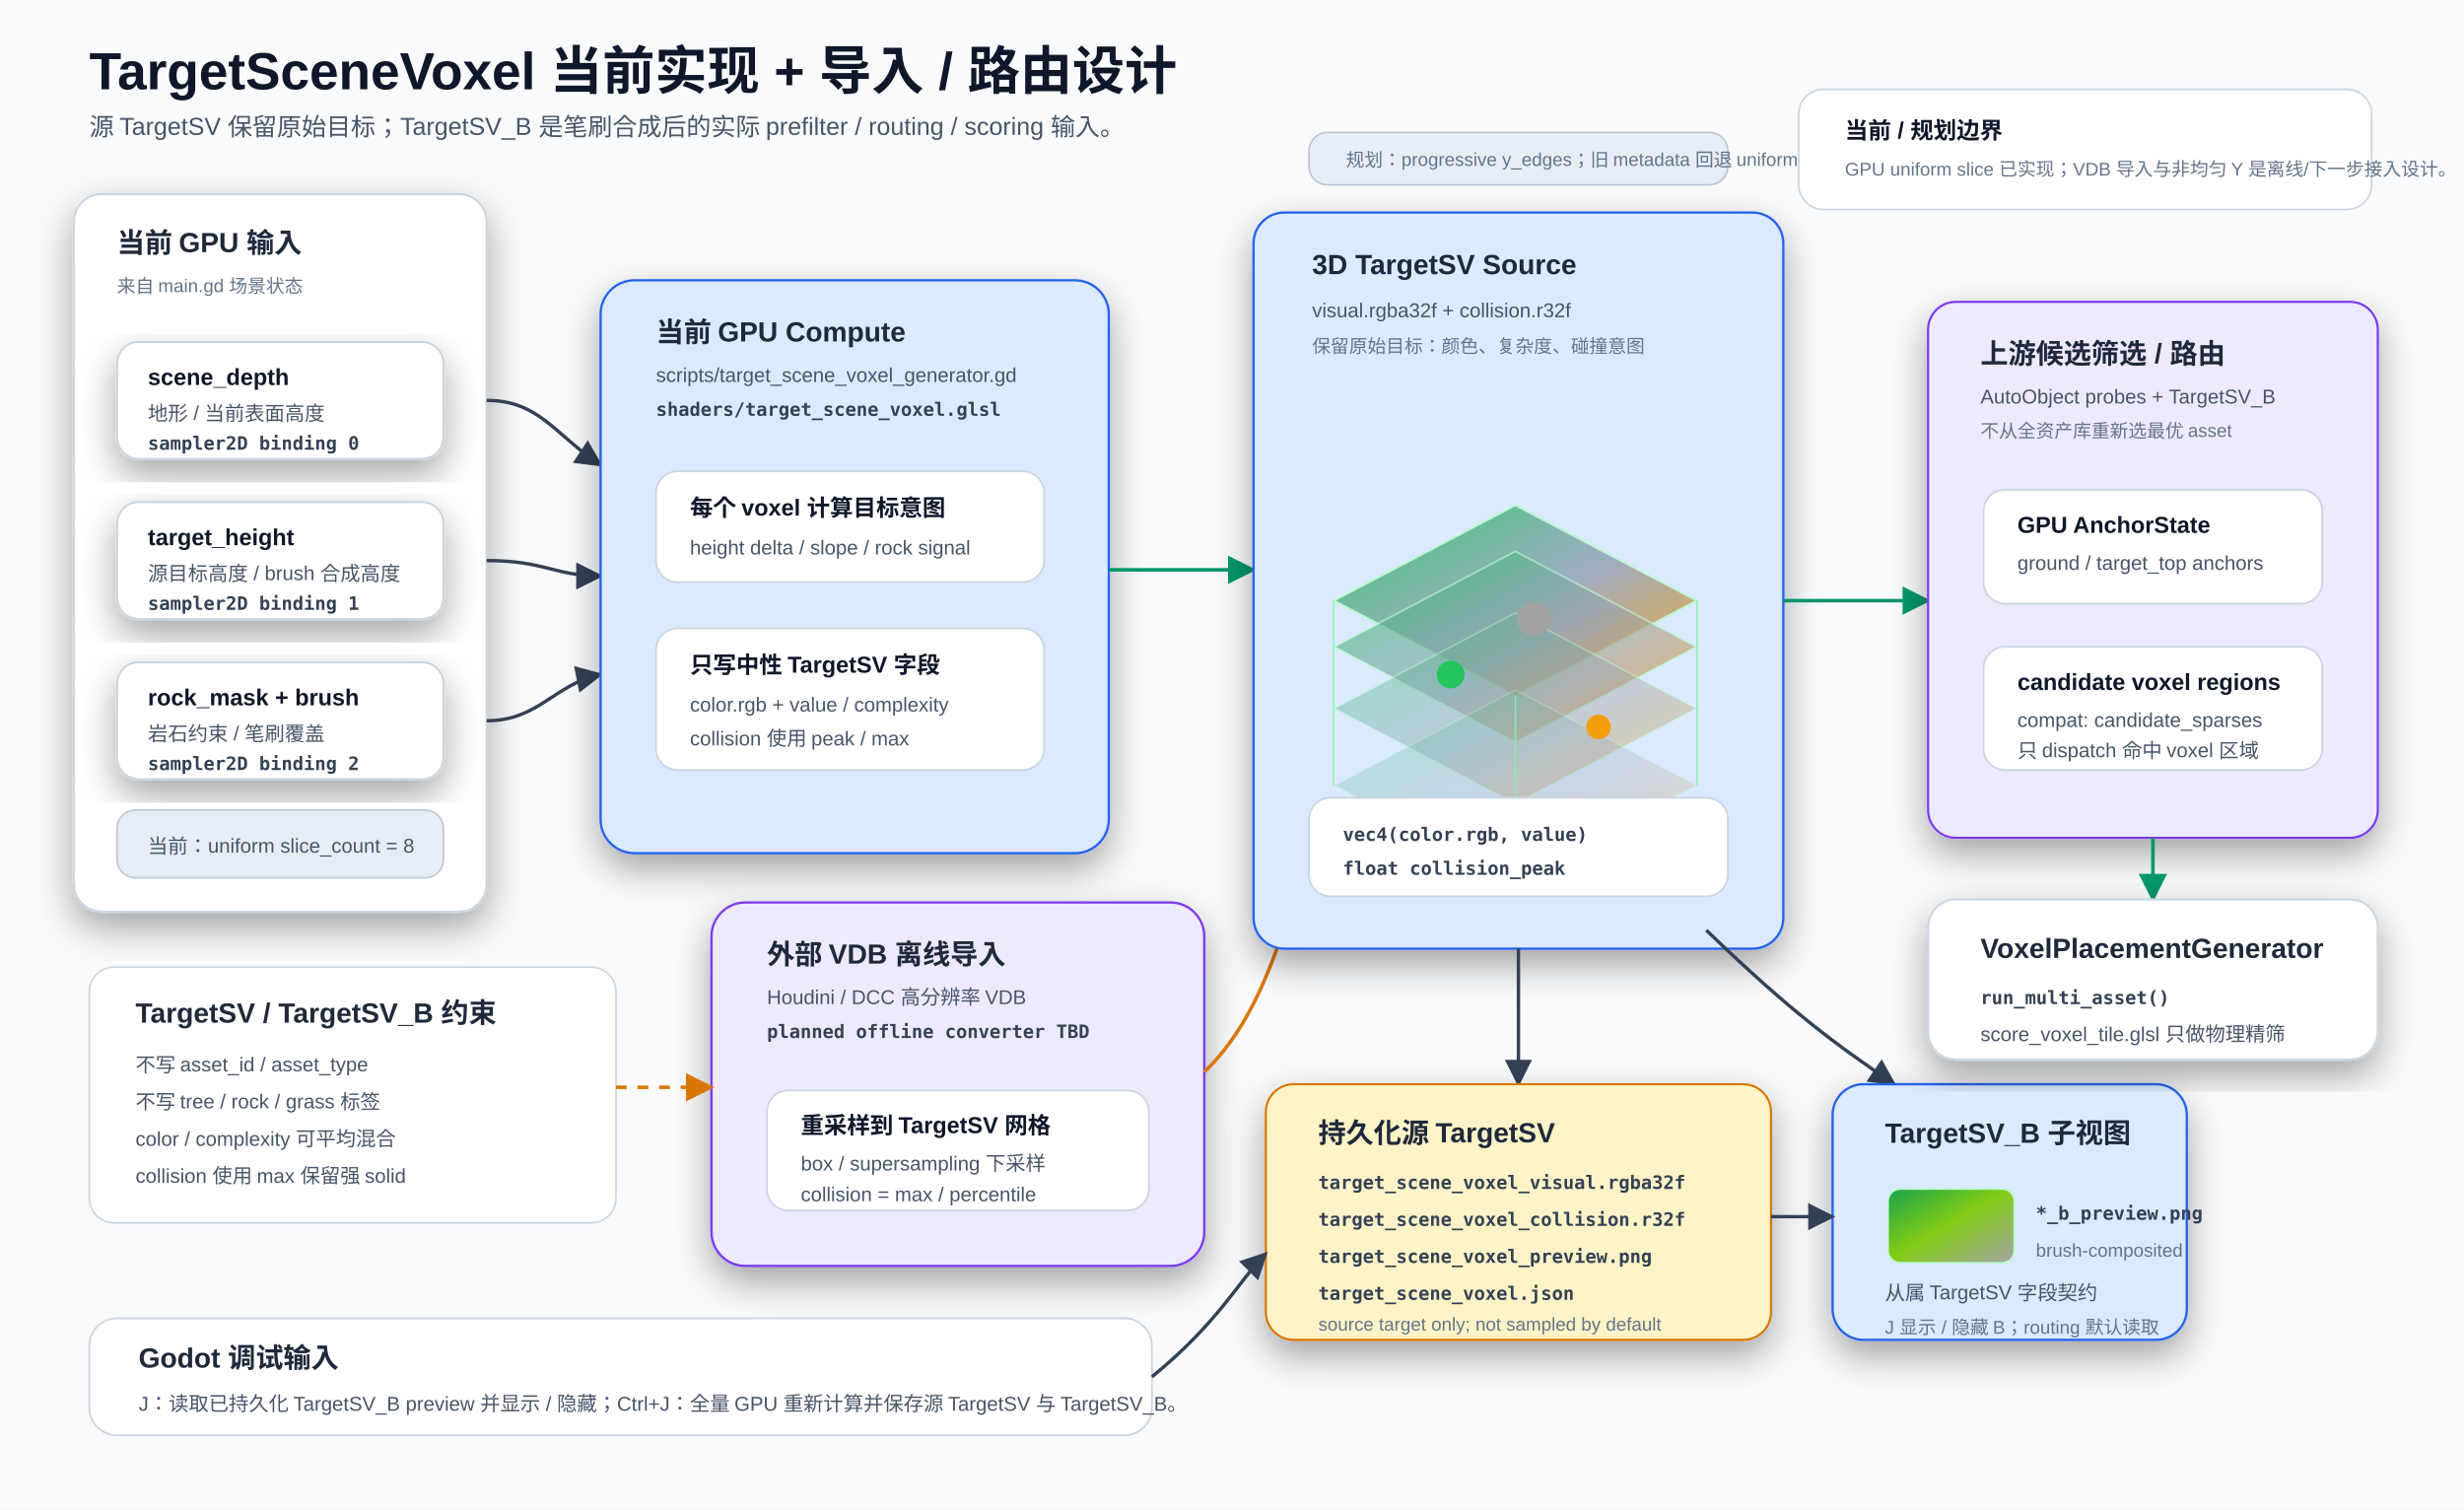
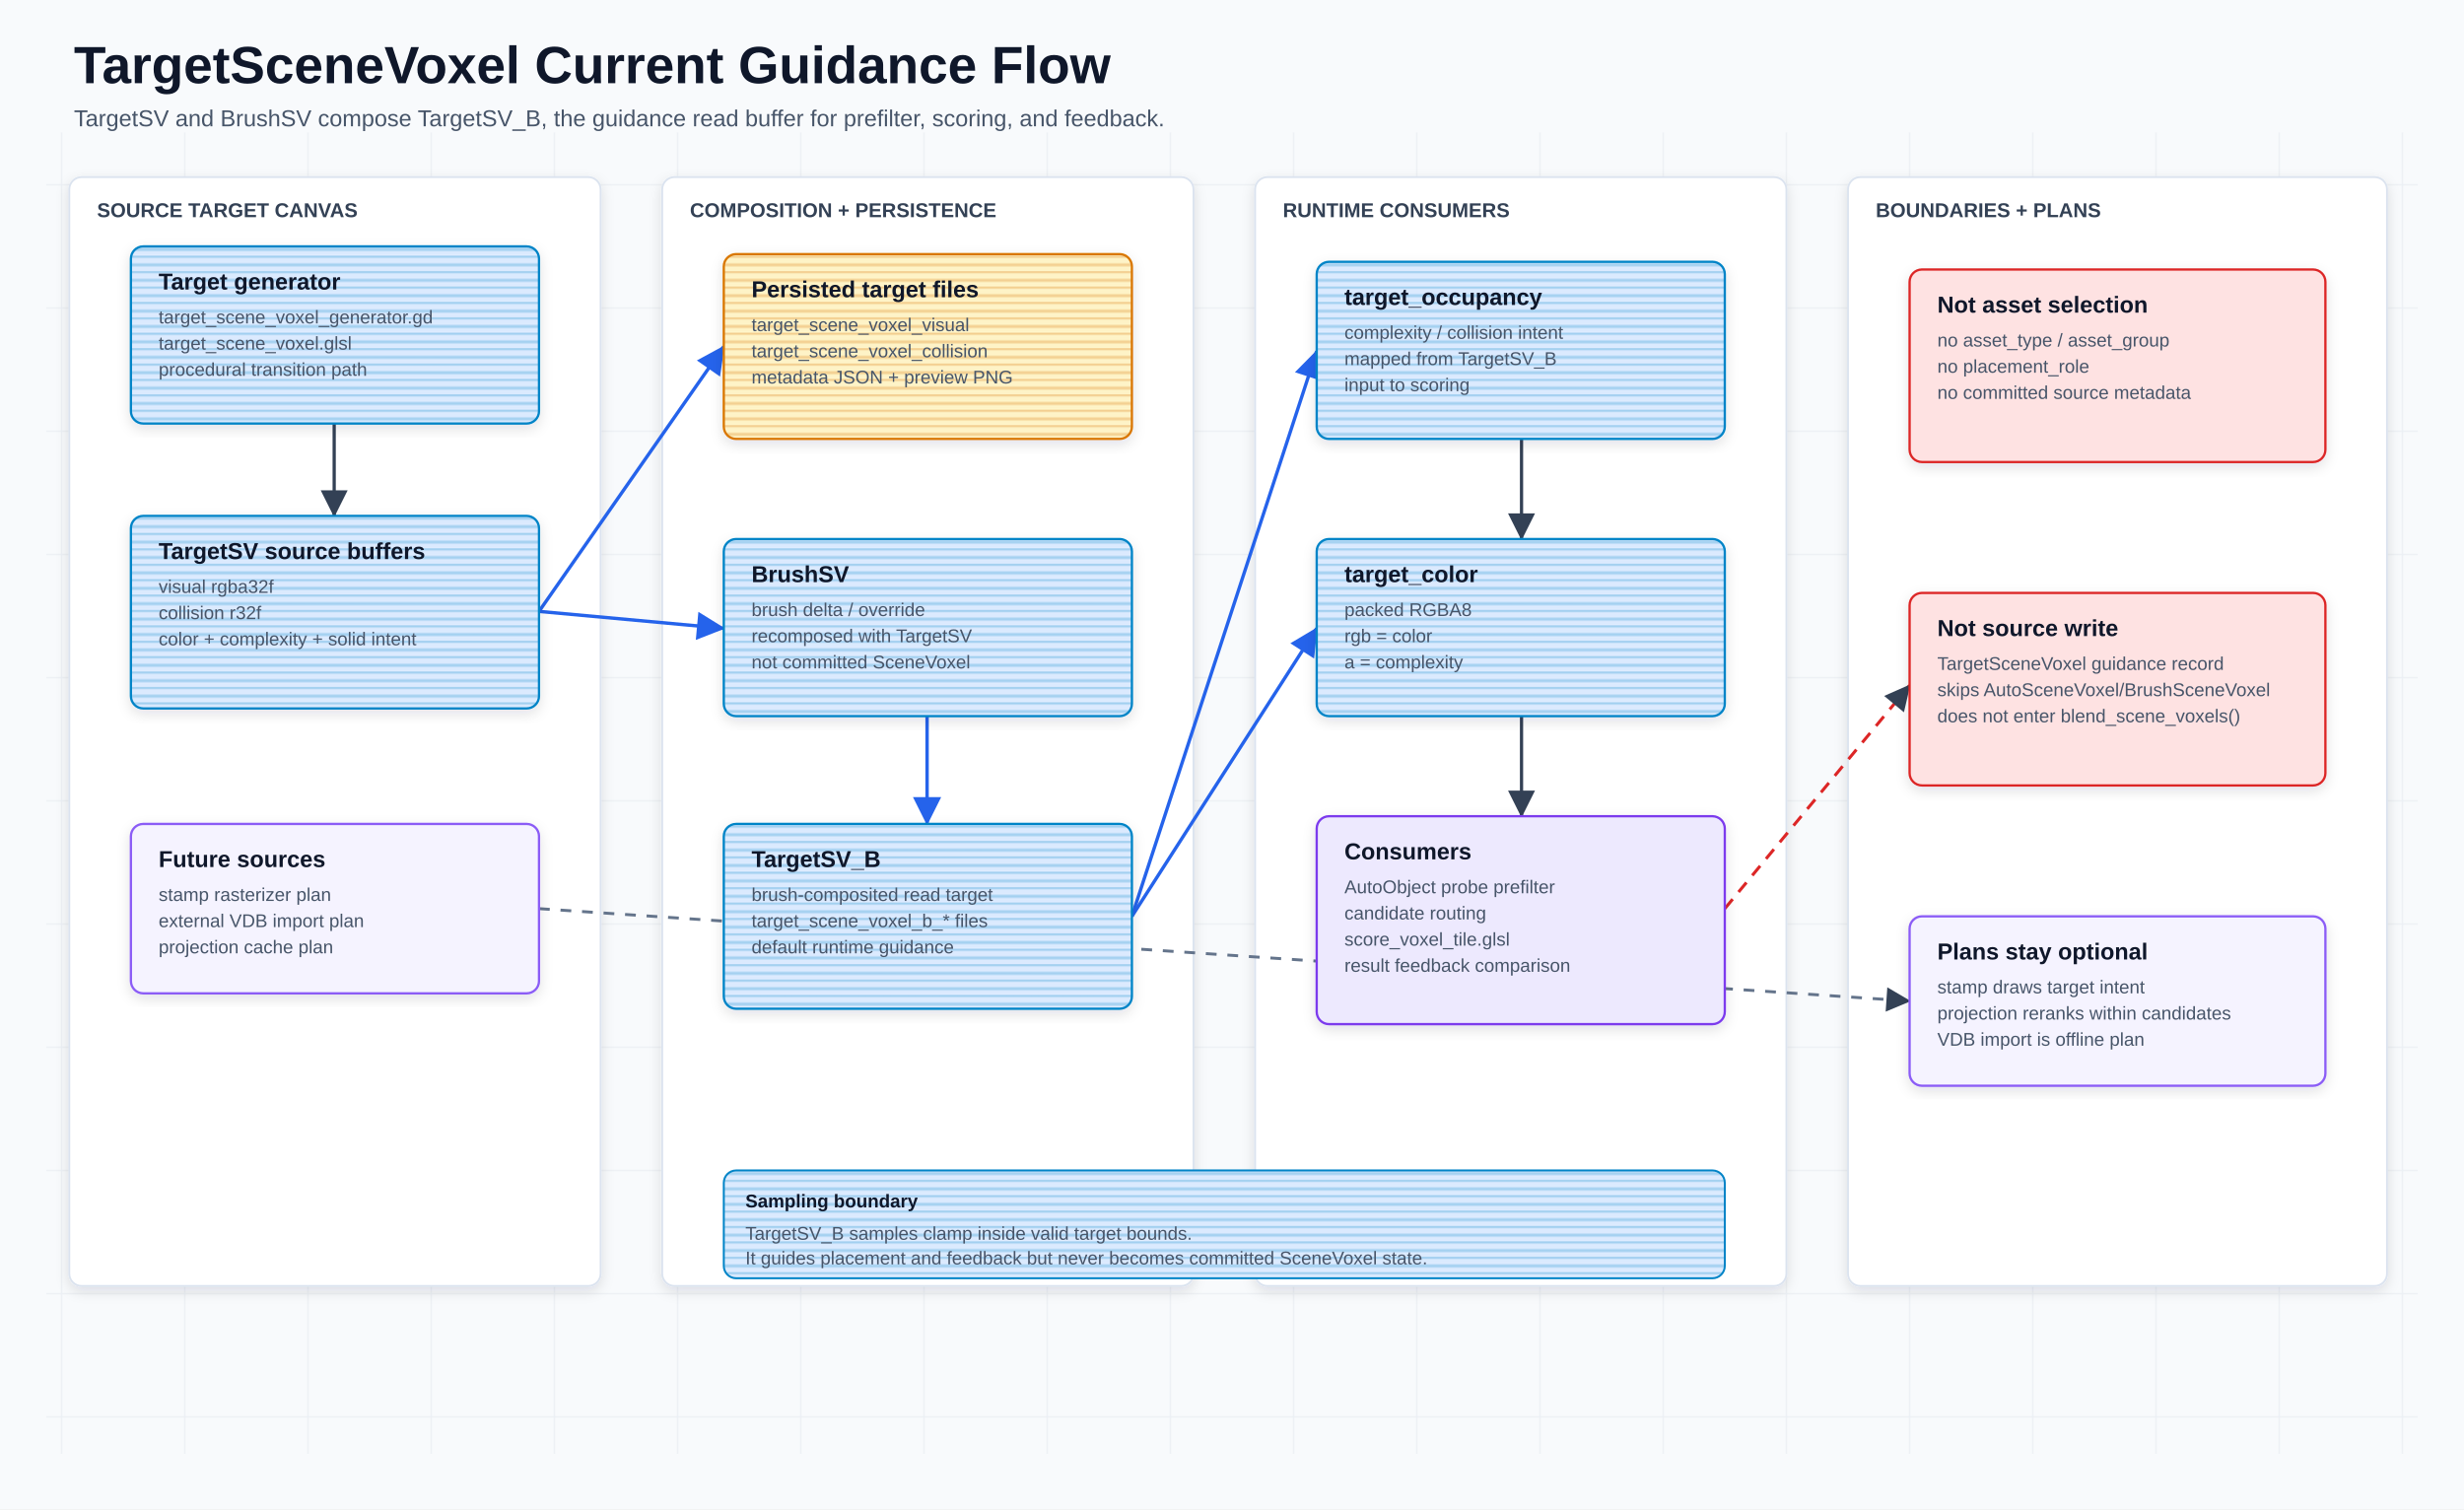
<svg xmlns="http://www.w3.org/2000/svg" width="1600" height="980" viewBox="0 0 1600 980" role="img" aria-labelledby="title desc">
  <defs>
-     <linearGradient id="bg" x1="0" y1="0" x2="1" y2="1">
-       <stop offset="0" stop-color="#06101f" />
-       <stop offset="0.55" stop-color="#0b1728" />
-       <stop offset="1" stop-color="#111827" />
-     </linearGradient>
-     <linearGradient id="gpu" x1="0" y1="0" x2="1" y2="1">
-       <stop offset="0" stop-color="#0f766e" />
-       <stop offset="1" stop-color="#1d4ed8" />
-     </linearGradient>
-     <linearGradient id="vdb" x1="0" y1="0" x2="1" y2="1">
-       <stop offset="0" stop-color="#7c3aed" />
-       <stop offset="1" stop-color="#2563eb" />
-     </linearGradient>
-     <linearGradient id="target" x1="0" y1="0" x2="1" y2="1">
-       <stop offset="0" stop-color="#22c55e" />
-       <stop offset="0.52" stop-color="#94a3b8" />
-       <stop offset="1" stop-color="#f59e0b" />
-     </linearGradient>
-     <linearGradient id="route" x1="0" y1="0" x2="1" y2="1">
-       <stop offset="0" stop-color="#0f766e" />
-       <stop offset="1" stop-color="#65a30d" />
-     </linearGradient>
-     <linearGradient id="preview" x1="0" y1="0" x2="1" y2="1">
-       <stop offset="0" stop-color="#16a34a" />
-       <stop offset="0.48" stop-color="#84cc16" />
-       <stop offset="1" stop-color="#a3a3a3" />
-     </linearGradient>
-     <filter id="shadow" x="-20%" y="-20%" width="140%" height="140%">
-       <feDropShadow dx="0" dy="10" stdDeviation="12" flood-color="#000000" flood-opacity="0.35" />
+     <marker id="arrow" viewBox="0 0 12 12" refX="10.5" refY="6" markerWidth="10" markerHeight="10" orient="auto">
+       <path d="M1,1 L11,6 L1,11 Z" fill="#334155" />
+     </marker>
+     <marker id="arrow-blue" viewBox="0 0 12 12" refX="10.5" refY="6" markerWidth="10" markerHeight="10" orient="auto">
+       <path d="M1,1 L11,6 L1,11 Z" fill="#2563eb" />
+     </marker>
+     <marker id="arrow-green" viewBox="0 0 12 12" refX="10.5" refY="6" markerWidth="10" markerHeight="10" orient="auto">
+       <path d="M1,1 L11,6 L1,11 Z" fill="#059669" />
+     </marker>
+     <marker id="arrow-orange" viewBox="0 0 12 12" refX="10.5" refY="6" markerWidth="10" markerHeight="10" orient="auto">
+       <path d="M1,1 L11,6 L1,11 Z" fill="#ea580c" />
+     </marker>
+     <filter id="shadow" x="-8%" y="-8%" width="116%" height="116%">
+       <feDropShadow dx="0" dy="3" stdDeviation="4" flood-color="#0f172a" flood-opacity="0.12" />
    </filter>
-     <marker id="arrow" viewBox="0 0 10 10" refX="9" refY="5" markerWidth="8" markerHeight="8" orient="auto-start-reverse">
-       <path d="M 0 0 L 10 5 L 0 10 z" fill="#8dd3ff" />
-     </marker>
-     <marker id="arrowGreen" viewBox="0 0 10 10" refX="9" refY="5" markerWidth="8" markerHeight="8" orient="auto-start-reverse">
-       <path d="M 0 0 L 10 5 L 0 10 z" fill="#86efac" />
-     </marker>
-     <marker id="arrowPurple" viewBox="0 0 10 10" refX="9" refY="5" markerWidth="8" markerHeight="8" orient="auto-start-reverse">
-       <path d="M 0 0 L 10 5 L 0 10 z" fill="#c4b5fd" />
-     </marker>
-     <style>
-       .title { font: 700 34px "Segoe UI", Arial, sans-serif; fill: #f8fafc; }
-       .subtitle { font: 500 16px "Segoe UI", Arial, sans-serif; fill: #a5b4fc; }
-       .section { font: 700 18px "Segoe UI", Arial, sans-serif; fill: #f8fafc; }
-       .label { font: 600 15px "Segoe UI", Arial, sans-serif; fill: #e5e7eb; }
-       .small { font: 500 13px "Segoe UI", Arial, sans-serif; fill: #cbd5e1; }
-       .tiny { font: 500 12px "Segoe UI", Arial, sans-serif; fill: #94a3b8; }
-       .mono { font: 600 12px Consolas, "Cascadia Mono", monospace; fill: #dbeafe; }
-       .card { fill: #0f172a; stroke: #334155; stroke-width: 1.4; rx: 18; filter: url(#shadow); }
-       .soft { fill: #111c31; stroke: #475569; stroke-width: 1.2; rx: 14; }
-       .gpu-card { fill: url(#gpu); stroke: #67e8f9; stroke-width: 1.5; rx: 22; filter: url(#shadow); }
-       .vdb-card { fill: url(#vdb); stroke: #ddd6fe; stroke-width: 1.5; rx: 22; filter: url(#shadow); }
-       .target-card { fill: #101827; stroke: #86efac; stroke-width: 1.5; rx: 20; filter: url(#shadow); }
-       .persist-card { fill: #111827; stroke: #fbbf24; stroke-width: 1.4; rx: 18; filter: url(#shadow); }
-       .route-card { fill: url(#route); stroke: #bbf7d0; stroke-width: 1.4; rx: 18; filter: url(#shadow); }
-       .debug-card { fill: #111827; stroke: #c084fc; stroke-width: 1.4; rx: 18; filter: url(#shadow); }
-       .arrow { fill: none; stroke: #8dd3ff; stroke-width: 3; marker-end: url(#arrow); }
-       .arrow-green { fill: none; stroke: #86efac; stroke-width: 3; marker-end: url(#arrowGreen); }
-       .arrow-purple { fill: none; stroke: #c4b5fd; stroke-width: 3; marker-end: url(#arrowPurple); }
-       .dash { fill: none; stroke: #64748b; stroke-width: 2; stroke-dasharray: 8 7; }
-       .dash-purple { fill: none; stroke: #a78bfa; stroke-width: 2.2; stroke-dasharray: 8 7; marker-end: url(#arrowPurple); }
-       .note { fill: #16213a; stroke: #334155; stroke-width: 1; rx: 12; }
-       .warn { fill: #2b2038; stroke: #a78bfa; stroke-width: 1; rx: 12; }
- 
-       /* meshfill-graph-style: shared light engineering diagram theme */
-       :root { color-scheme: light; }
-       .bg, rect[fill="url(#bg)"] { fill: #f8fafc; }
-       svg &gt; circle[opacity] { opacity: 0; }
-       .grid { stroke: #e2e8f0; stroke-width: 1; }
-       .title { font: 700 34px "Segoe UI", "Microsoft YaHei", Arial, sans-serif; fill: #0f172a; letter-spacing: 0; }
-       .subtitle { font: 500 16px "Segoe UI", "Microsoft YaHei", Arial, sans-serif; fill: #475569; letter-spacing: 0; }
-       .section, .section-title { font: 700 18px "Segoe UI", "Microsoft YaHei", Arial, sans-serif; fill: #1e293b; letter-spacing: 0; }
-       .band-title, .lane-title { font: 700 13px "Segoe UI", "Microsoft YaHei", Arial, sans-serif; fill: #334155; letter-spacing: 0; }
-       .label, .node-title, .pill-text { font: 700 15px "Segoe UI", "Microsoft YaHei", Arial, sans-serif; fill: #0f172a; letter-spacing: 0; }
-       .text { font: 500 16px "Segoe UI", "Microsoft YaHei", Arial, sans-serif; fill: #1f2937; letter-spacing: 0; }
-       .small { font: 500 13px "Segoe UI", "Microsoft YaHei", Arial, sans-serif; fill: #475569; letter-spacing: 0; }
-       .tiny { font: 500 12px "Segoe UI", "Microsoft YaHei", Arial, sans-serif; fill: #64748b; letter-spacing: 0; }
-       .mono, .mono-strong, .formula { font: 600 12px Consolas, "Cascadia Mono", monospace; fill: #334155; letter-spacing: 0; }
-       .lane, .band, .band2d, .band3d, .band-field, .band-post, .lane-type, .lane-resource, .lane-field, .lane-runtime, .lane-factory, .lane-owner, .lane-tool, .state-band, .target-band, .asset-band, .route-band, .place-band { fill: #ffffff; stroke: #dbe3ef; stroke-width: 1.2; }
-       .node, .card, .soft, .tick, .legend { stroke-width: 1.4; filter: url(#shadow); }
-       .box, .box-gray, .card, .soft, .support, .tool, .owner, .factory, .downstream, .legacy, .getter, .runtime, .tick, .legend { fill: #ffffff; stroke: #cbd5e1; }
-       .box-blue, .input, .entry, .field, .state, .sv, .target, .target-card, .gpu-card, .gpu { fill: #dbeafe; stroke: #2563eb; }
-       .box-green, .asset, .resource, .autoobject, .input-card, .source-card, .contract, .sv-card, .ok, .prefilter-card { fill: #dcfce7; stroke: #16a34a; }
-       .box-purple, .route, .route-card, .rerank-card, .gate-card, .descriptor, .record-card, .vdb-card, .debug-card { fill: #ede9fe; stroke: #7c3aed; }
-       .box-yellow, .placement, .placement-card, .commit-card, .persist-card, .aggregate-card { fill: #fef3c7; stroke: #d97706; }
-       .box-red, .hardgate, .prune-card { fill: #fee2e2; stroke: #ef4444; }
-       .record, .record-card { fill: #fef3c7; stroke: #d97706; }
-       .cache, .cache-card, .scene_voxel_runtime { fill: #ccfbf1; stroke: #0f766e; }
-       .note, .warn { fill: #e6edf5; stroke: #b6c4d4; }
-       .pill, .pill-blue, .pill-pink, .pill-amber { fill: #f8fafc; stroke: #cbd5e1; }
-       rect[fill="#0f172a"], rect[fill="#111827"], rect[fill="#172033"], rect[fill="#16213a"], rect[fill="#101827"], rect[fill="#111c31"], rect[fill="#082f49"], rect[fill="#052e2b"], rect[fill="#052e16"], rect[fill="#064e3b"], rect[fill="#062f26"], rect[fill="#2e1065"], rect[fill="#2b2038"], rect[fill="#2b1d35"], rect[fill="#0f1f2f"], rect[fill="#182135"], rect[fill="#1e2030"], rect[fill="#1b2330"], rect[fill="#3a2510"], rect[fill="#0e2a1d"], rect[fill="#10251e"] { fill: #ffffff; stroke: #cbd5e1; }
-       .edge, .arrow, .dash { fill: none; stroke: #334155; stroke-width: 2.2; }
-       .edge-soft, .arrow-soft { fill: none; stroke: #64748b; stroke-width: 2; }
-       .edge-blue, .arrow-blue { fill: none; stroke: #2563eb; stroke-width: 2.3; }
-       .edge-green, .arrow-green, .dash-green { fill: none; stroke: #059669; stroke-width: 2.3; }
-       .edge-orange, .edge-amber, .arrow-purple, .dash-purple { fill: none; stroke: #d97706; stroke-width: 2.3; }
-       .edge-purple { fill: none; stroke: #7c3aed; stroke-width: 2.3; }
-       .arrow-red, .dash-red, .dash-pink { fill: none; stroke: #dc2626; stroke-width: 2.2; }
-       .dash, .dash-green, .dash-red, .dash-pink, .dash-purple, .edge-soft, .arrow-soft { stroke-dasharray: 7 7; }
-       #arrow path { fill: #334155; }
-       #arrowGreen path, #arrow-green path { fill: #059669; }
-       #arrowBlue path, #arrow-blue path { fill: #2563eb; }
-       #arrowRed path, #arrow-red path { fill: #dc2626; }
-       #arrowPurple path, #arrow-purple path, #arrow-orange path, #arrow-amber path { fill: #d97706; }
-     </style>
+     <pattern id="autoobject-dot-bg" patternUnits="userSpaceOnUse" width="12" height="12">
+       <rect width="12" height="12" fill="#cffafe" />
+       <circle cx="3" cy="3" r="1.25" fill="#0891b2" opacity="0.256" />
+       <circle cx="9" cy="9" r="1.25" fill="#0891b2" opacity="0.256" />
+     </pattern>
+     <pattern id="descriptor-grid" patternUnits="userSpaceOnUse" width="9.333" height="9.333">
+       <rect width="9.333" height="9.333" fill="#dcfce7" />
+       <path d="M4.667 0H0V4.667" stroke="#16a34a" stroke-width="0.333" opacity="0.258" />
+       <path d="M0 4.667L4.667 0" stroke="#16a34a" stroke-width="0.333" opacity="0.258" />
+     </pattern>
+     <pattern id="sv-stripe-blue" patternUnits="userSpaceOnUse" width="10" height="10">
+       <rect width="10" height="10" fill="#dbeafe" />
+       <rect y="1" width="10" height="2" fill="#0284c7" opacity="0.235" />
+       <rect y="6" width="10" height="1.5" fill="#0284c7" opacity="0.235" />
+     </pattern>
+     <pattern id="sv-stripe-amber" patternUnits="userSpaceOnUse" width="10" height="10">
+       <rect width="10" height="10" fill="#fef3c7" />
+       <rect y="1" width="10" height="2" fill="#d97706" opacity="0.264" />
+       <rect y="6" width="10" height="1.5" fill="#d97706" opacity="0.264" />
+     </pattern>
+     <pattern id="note-hatch" patternUnits="userSpaceOnUse" width="10" height="10" patternTransform="rotate(45)">
+       <rect width="10" height="10" fill="#f1f5f9" />
+       <rect x="0" y="0" width="10" height="2" fill="#64748b" opacity="0.362" />
+     </pattern>
  </defs>
-   <rect width="1600" height="980" fill="url(#bg)" />
-   <circle cx="1370" cy="86" r="210" fill="#1e40af" opacity="0.13" />
-   <circle cx="220" cy="850" r="250" fill="#047857" opacity="0.12" />
-   <circle cx="860" cy="150" r="150" fill="#7c3aed" opacity="0.09" />
-   <text x="58" y="58" class="title">TargetSceneVoxel 当前实现 + 导入 / 路由设计</text>
-   <text x="58" y="88" class="subtitle">源 TargetSV 保留原始目标；TargetSV_B 是笔刷合成后的实际 prefilter / routing / scoring 输入。</text>
-   <rect x="48" y="126" width="268" height="466" class="card" />
-   <text x="76" y="164" class="section">当前 GPU 输入</text>
-   <text x="76" y="190" class="tiny">来自 main.gd 场景状态</text>
-   <rect x="76" y="222" width="212" height="76" class="soft" />
-   <text x="96" y="250" class="label">scene_depth</text>
-   <text x="96" y="273" class="small">地形 / 当前表面高度</text>
-   <text x="96" y="292" class="mono">sampler2D binding 0</text>
-   <rect x="76" y="326" width="212" height="76" class="soft" />
-   <text x="96" y="354" class="label">target_height</text>
-   <text x="96" y="377" class="small">源目标高度 / brush 合成高度</text>
-   <text x="96" y="396" class="mono">sampler2D binding 1</text>
-   <rect x="76" y="430" width="212" height="76" class="soft" />
-   <text x="96" y="458" class="label">rock_mask + brush</text>
-   <text x="96" y="481" class="small">岩石约束 / 笔刷覆盖</text>
-   <text x="96" y="500" class="mono">sampler2D binding 2</text>
-   <rect x="76" y="526" width="212" height="44" class="note" />
-   <text x="96" y="554" class="small">当前：uniform slice_count = 8</text>
-   <path d="M 316 260 C 350 260 360 282 390 302" class="arrow" />
-   <path d="M 316 364 C 354 364 360 374 390 374" class="arrow" />
-   <path d="M 316 468 C 350 468 360 444 390 438" class="arrow" />
-   <rect x="390" y="182" width="330" height="372" class="gpu-card" />
-   <text x="426" y="222" class="section">当前 GPU Compute</text>
-   <text x="426" y="248" class="small">scripts/target_scene_voxel_generator.gd</text>
-   <text x="426" y="270" class="mono">shaders/target_scene_voxel.glsl</text>
-   <rect x="426" y="306" width="252" height="72" fill="#082f49" stroke="#7dd3fc" stroke-width="1.2" rx="14" />
-   <text x="448" y="335" class="label">每个 voxel 计算目标意图</text>
-   <text x="448" y="360" class="small">height delta / slope / rock signal</text>
-   <rect x="426" y="408" width="252" height="92" fill="#052e2b" stroke="#99f6e4" stroke-width="1.2" rx="14" />
-   <text x="448" y="437" class="label">只写中性 TargetSV 字段</text>
-   <text x="448" y="462" class="small">color.rgb + value / complexity</text>
-   <text x="448" y="484" class="small">collision 使用 peak / max</text>
-   <rect x="462" y="586" width="320" height="236" class="vdb-card" />
-   <text x="498" y="626" class="section">外部 VDB 离线导入</text>
-   <text x="498" y="652" class="small">Houdini / DCC 高分辨率 VDB</text>
-   <text x="498" y="674" class="mono">planned offline converter TBD</text>
-   <rect x="498" y="708" width="248" height="78" fill="#2e1065" stroke="#ddd6fe" stroke-width="1.2" rx="14" />
-   <text x="520" y="736" class="label">重采样到 TargetSV 网格</text>
-   <text x="520" y="760" class="small">box / supersampling 下采样</text>
-   <text x="520" y="780" class="small">collision = max / percentile</text>
-   <path d="M 720 370 C 764 370 780 370 814 370" class="arrow-green" />
-   <path d="M 782 696 C 820 660 835 600 850 548" class="arrow-purple" />
-   <rect x="814" y="138" width="344" height="478" class="target-card" />
-   <text x="852" y="178" class="section">3D TargetSV Source</text>
-   <text x="852" y="206" class="small">visual.rgba32f + collision.r32f</text>
-   <text x="852" y="229" class="tiny">保留原始目标：颜色、复杂度、碰撞意图</text>
-   <g transform="translate(866 266)">
-     <polygon points="0,124 118,62 236,124 118,186" fill="url(#target)" opacity="0.86" stroke="#bbf7d0" stroke-width="1.4" />
-     <polygon points="0,154 118,92 236,154 118,216" fill="url(#target)" opacity="0.64" stroke="#bbf7d0" stroke-width="1.2" />
-     <polygon points="0,194 118,132 236,194 118,256" fill="url(#target)" opacity="0.42" stroke="#bbf7d0" stroke-width="1.1" />
-     <polygon points="0,244 118,182 236,244 118,306" fill="url(#target)" opacity="0.26" stroke="#bbf7d0" stroke-width="1" />
-     <line x1="0" y1="124" x2="0" y2="244" stroke="#86efac" stroke-width="1.2" opacity="0.8" />
-     <line x1="118" y1="186" x2="118" y2="306" stroke="#86efac" stroke-width="1.2" opacity="0.8" />
-     <line x1="236" y1="124" x2="236" y2="244" stroke="#86efac" stroke-width="1.2" opacity="0.8" />
-     <circle cx="76" cy="172" r="9" fill="#22c55e" />
-     <circle cx="130" cy="136" r="11" fill="#a3a3a3" />
-     <circle cx="172" cy="206" r="8" fill="#f59e0b" />
-   </g>
-   <rect x="850" y="518" width="272" height="64" fill="#052e16" stroke="#86efac" stroke-width="1.2" rx="14" />
-   <text x="872" y="546" class="mono">vec4(color.rgb, value)</text>
-   <text x="872" y="568" class="mono">float collision_peak</text>
-   <rect x="850" y="86" width="272" height="34" class="warn" />
-   <text x="874" y="108" class="tiny">规划：progressive y_edges；旧 metadata 回退 uniform Y</text>
-   <path d="M 986 616 C 986 652 986 672 986 704" class="arrow" />
-   <path d="M 1108 604 C 1164 658 1192 678 1230 704" class="arrow" />
-   <path d="M 1158 390 C 1202 390 1218 390 1252 390" class="arrow-green" />
-   <rect x="822" y="704" width="328" height="166" class="persist-card" />
-   <text x="856" y="742" class="section">持久化源 TargetSV</text>
-   <text x="856" y="772" class="mono">target_scene_voxel_visual.rgba32f</text>
-   <text x="856" y="796" class="mono">target_scene_voxel_collision.r32f</text>
-   <text x="856" y="820" class="mono">target_scene_voxel_preview.png</text>
-   <text x="856" y="844" class="mono">target_scene_voxel.json</text>
-   <text x="856" y="864" class="tiny">source target only; not sampled by default</text>
-   <rect x="1190" y="704" width="230" height="166" class="target-card" />
-   <text x="1224" y="742" class="section">TargetSV_B 子视图</text>
-   <rect x="1226" y="772" width="82" height="48" fill="url(#preview)" stroke="#bbf7d0" stroke-width="1.2" rx="8" />
-   <text x="1322" y="792" class="mono">*_b_preview.png</text>
-   <text x="1322" y="816" class="tiny">brush-composited</text>
-   <text x="1224" y="844" class="small">从属 TargetSV 字段契约</text>
-   <text x="1224" y="866" class="tiny">J 显示 / 隐藏 B；routing 默认读取</text>
-   <rect x="1252" y="196" width="292" height="348" class="route-card" />
-   <text x="1286" y="236" class="section">上游候选筛选 / 路由</text>
-   <text x="1286" y="262" class="small">AutoObject probes + TargetSV_B</text>
-   <text x="1286" y="284" class="tiny">不从全资产库重新选最优 asset</text>
-   <rect x="1288" y="318" width="220" height="74" fill="#052e16" stroke="#bbf7d0" stroke-width="1.2" rx="14" />
-   <text x="1310" y="346" class="label">GPU AnchorState</text>
-   <text x="1310" y="370" class="small">ground / target_top anchors</text>
-   <rect x="1288" y="420" width="220" height="80" fill="#064e3b" stroke="#bbf7d0" stroke-width="1.2" rx="14" />
-   <text x="1310" y="448" class="label">candidate voxel regions</text>
-   <text x="1310" y="472" class="small">compat: candidate_sparses</text>
-   <text x="1310" y="492" class="small">只 dispatch 命中 voxel 区域</text>
-   <path d="M 1398 544 C 1398 562 1398 570 1398 584" class="arrow-green" />
-   <rect x="1252" y="584" width="292" height="104" class="card" />
-   <text x="1286" y="622" class="section">VoxelPlacementGenerator</text>
-   <text x="1286" y="652" class="mono">run_multi_asset()</text>
-   <text x="1286" y="676" class="small">score_voxel_tile.glsl 只做物理精筛</text>
-   <rect x="58" y="856" width="690" height="76" fill="#111827" stroke="#475569" stroke-width="1.2" rx="18" />
-   <text x="90" y="888" class="section">Godot 调试输入</text>
-   <text x="90" y="916" class="small">J：读取已持久化 TargetSV_B preview 并显示 / 隐藏；Ctrl+J：全量 GPU 重新计算并保存源 TargetSV 与 TargetSV_B。</text>
-   <rect x="58" y="628" width="342" height="166" fill="#172033" stroke="#475569" stroke-width="1.1" rx="16" />
-   <text x="88" y="664" class="section">TargetSV / TargetSV_B 约束</text>
-   <text x="88" y="696" class="small">不写 asset_id / asset_type</text>
-   <text x="88" y="720" class="small">不写 tree / rock / grass 标签</text>
-   <text x="88" y="744" class="small">color / complexity 可平均混合</text>
-   <text x="88" y="768" class="small">collision 使用 max 保留强 solid</text>
-   <path d="M 400 706 C 426 706 438 706 462 706" class="dash-purple" />
-   <path d="M 748 894 C 792 858 804 832 822 814" class="arrow" />
-   <path d="M 1150 790 C 1168 790 1176 790 1190 790" class="arrow" />
-   <rect x="1168" y="58" width="372" height="78" fill="#172033" stroke="#475569" stroke-width="1.1" rx="16" />
-   <text x="1198" y="90" class="label">当前 / 规划边界</text>
-   <text x="1198" y="114" class="tiny">GPU uniform slice 已实现；VDB 导入与非均匀 Y 是离线/下一步接入设计。</text>
+   <style>
+     :root { color-scheme: light; }
+     .bg { fill: #f8fafc; }
+     .grid { stroke: #e2e8f0; stroke-width: 1; opacity: 0.7; }
+     .title { fill: #0f172a; font: 700 34px "Segoe UI", "Microsoft YaHei", Arial, sans-serif; letter-spacing: 0; }
+     .subtitle { fill: #475569; font: 500 15px "Segoe UI", "Microsoft YaHei", Arial, sans-serif; letter-spacing: 0; }
+     .lane-title { fill: #334155; font: 700 13px "Segoe UI", "Microsoft YaHei", Arial, sans-serif; letter-spacing: 0; }
+     .node-title { fill: #0f172a; font: 700 15px "Segoe UI", "Microsoft YaHei", Arial, sans-serif; letter-spacing: 0; }
+     .small { fill: #475569; font: 500 12px "Segoe UI", "Microsoft YaHei", Arial, sans-serif; letter-spacing: 0; }
+     .mono { fill: #334155; font: 600 11px Consolas, "Cascadia Mono", monospace; letter-spacing: 0; }
+     .note-text { fill: #0f172a; font: 600 12px "Segoe UI", "Microsoft YaHei", Arial, sans-serif; letter-spacing: 0; }
+     .lane { fill: #ffffff; stroke: #dbe3ef; stroke-width: 1.2; filter: url(#shadow); }
+     .node { stroke-width: 1.5; filter: url(#shadow); }
+     .edge { stroke: #334155; stroke-width: 2.1; fill: none; marker-end: url(#arrow); }
+     .edge-blue { stroke: #2563eb; stroke-width: 2.2; fill: none; marker-end: url(#arrow-blue); }
+     .edge-green { stroke: #059669; stroke-width: 2.2; fill: none; marker-end: url(#arrow-green); }
+     .edge-orange { stroke: #ea580c; stroke-width: 2.2; fill: none; marker-end: url(#arrow-orange); }
+     .edge-dash { stroke: #64748b; stroke-width: 1.9; fill: none; stroke-dasharray: 7 7; marker-end: url(#arrow); }
+     .edge-warn { stroke: #dc2626; stroke-width: 2; fill: none; stroke-dasharray: 8 6; marker-end: url(#arrow); }
+   </style>
+   <rect class="bg" x="0" y="0" width="1600" height="980" />
+   <g opacity="0.65">
+     <line class="grid" x1="40" y1="86" x2="40" y2="944" />
+     <line class="grid" x1="120" y1="86" x2="120" y2="944" />
+     <line class="grid" x1="200" y1="86" x2="200" y2="944" />
+     <line class="grid" x1="280" y1="86" x2="280" y2="944" />
+     <line class="grid" x1="360" y1="86" x2="360" y2="944" />
+     <line class="grid" x1="440" y1="86" x2="440" y2="944" />
+     <line class="grid" x1="520" y1="86" x2="520" y2="944" />
+     <line class="grid" x1="600" y1="86" x2="600" y2="944" />
+     <line class="grid" x1="680" y1="86" x2="680" y2="944" />
+     <line class="grid" x1="760" y1="86" x2="760" y2="944" />
+     <line class="grid" x1="840" y1="86" x2="840" y2="944" />
+     <line class="grid" x1="920" y1="86" x2="920" y2="944" />
+     <line class="grid" x1="1000" y1="86" x2="1000" y2="944" />
+     <line class="grid" x1="1080" y1="86" x2="1080" y2="944" />
+     <line class="grid" x1="1160" y1="86" x2="1160" y2="944" />
+     <line class="grid" x1="1240" y1="86" x2="1240" y2="944" />
+     <line class="grid" x1="1320" y1="86" x2="1320" y2="944" />
+     <line class="grid" x1="1400" y1="86" x2="1400" y2="944" />
+     <line class="grid" x1="1480" y1="86" x2="1480" y2="944" />
+     <line class="grid" x1="1560" y1="86" x2="1560" y2="944" />
+     <line class="grid" x1="30" y1="120" x2="1570" y2="120" />
+     <line class="grid" x1="30" y1="200" x2="1570" y2="200" />
+     <line class="grid" x1="30" y1="280" x2="1570" y2="280" />
+     <line class="grid" x1="30" y1="360" x2="1570" y2="360" />
+     <line class="grid" x1="30" y1="440" x2="1570" y2="440" />
+     <line class="grid" x1="30" y1="520" x2="1570" y2="520" />
+     <line class="grid" x1="30" y1="600" x2="1570" y2="600" />
+     <line class="grid" x1="30" y1="680" x2="1570" y2="680" />
+     <line class="grid" x1="30" y1="760" x2="1570" y2="760" />
+     <line class="grid" x1="30" y1="840" x2="1570" y2="840" />
+     <line class="grid" x1="30" y1="920" x2="1570" y2="920" />
+   </g>
+   <text class="title" x="48" y="54">TargetSceneVoxel Current Guidance Flow</text>
+   <text class="subtitle" x="48" y="82">TargetSV and BrushSV compose TargetSV_B, the guidance read buffer for prefilter, scoring, and feedback.</text>
+   <g>
+     <rect class="lane" x="45" y="115" width="345" height="720" rx="8" />
+     <text class="lane-title" x="63" y="141">SOURCE TARGET CANVAS</text>
+     <rect class="lane" x="430" y="115" width="345" height="720" rx="8" />
+     <text class="lane-title" x="448" y="141">COMPOSITION + PERSISTENCE</text>
+     <rect class="lane" x="815" y="115" width="345" height="720" rx="8" />
+     <text class="lane-title" x="833" y="141">RUNTIME CONSUMERS</text>
+     <rect class="lane" x="1200" y="115" width="350" height="720" rx="8" />
+     <text class="lane-title" x="1218" y="141">BOUNDARIES + PLANS</text>
+   </g>
+   <g>
+     <path class="edge" d="M 217 275 L 217 335" />
+     <path class="edge-blue" d="M 350 397 L 470 225" />
+     <path class="edge-blue" d="M 350 397 L 470 408" />
+     <path class="edge-blue" d="M 602 465 L 602 535" />
+     <path class="edge-blue" d="M 735 595 L 855 228" />
+     <path class="edge-blue" d="M 735 595 L 855 408" />
+     <path class="edge" d="M 988 285 L 988 350" />
+     <path class="edge" d="M 988 465 L 988 530" />
+     <path class="edge-warn" d="M 1120 590 L 1240 445" />
+     <path class="edge-dash" d="M 350 590 L 1240 650" />
+   </g>
+   <g>
+     <g id="target-generator">
+       <rect class="node" x="85" y="160" width="265" height="115" rx="8" fill="url(#sv-stripe-blue)" stroke="#0284c7" />
+       <text class="node-title" x="103" y="188">Target generator</text>
+       <text class="small">
+         <tspan x="103" y="210">target_scene_voxel_generator.gd</tspan>
+         <tspan x="103" y="227">target_scene_voxel.glsl</tspan>
+         <tspan x="103" y="244">procedural transition path</tspan>
+       </text>
+     </g>
+     <g id="targetsv-source-buffers">
+       <rect class="node" x="85" y="335" width="265" height="125" rx="8" fill="url(#sv-stripe-blue)" stroke="#0284c7" />
+       <text class="node-title" x="103" y="363">TargetSV source buffers</text>
+       <text class="small">
+         <tspan x="103" y="385">visual rgba32f</tspan>
+         <tspan x="103" y="402">collision r32f</tspan>
+         <tspan x="103" y="419">color + complexity + solid intent</tspan>
+       </text>
+     </g>
+     <g id="future-sources">
+       <rect class="node" x="85" y="535" width="265" height="110" rx="8" fill="#f5f3ff" stroke="#8b5cf6" />
+       <text class="node-title" x="103" y="563">Future sources</text>
+       <text class="small">
+         <tspan x="103" y="585">stamp rasterizer plan</tspan>
+         <tspan x="103" y="602">external VDB import plan</tspan>
+         <tspan x="103" y="619">projection cache plan</tspan>
+       </text>
+     </g>
+     <g id="persisted-target-files">
+       <rect class="node" x="470" y="165" width="265" height="120" rx="8" fill="url(#sv-stripe-amber)" stroke="#d97706" />
+       <text class="node-title" x="488" y="193">Persisted target files</text>
+       <text class="small">
+         <tspan x="488" y="215">target_scene_voxel_visual</tspan>
+         <tspan x="488" y="232">target_scene_voxel_collision</tspan>
+         <tspan x="488" y="249">metadata JSON + preview PNG</tspan>
+       </text>
+     </g>
+     <g id="brushsv">
+       <rect class="node" x="470" y="350" width="265" height="115" rx="8" fill="url(#sv-stripe-blue)" stroke="#0284c7" />
+       <text class="node-title" x="488" y="378">BrushSV</text>
+       <text class="small">
+         <tspan x="488" y="400">brush delta / override</tspan>
+         <tspan x="488" y="417">recomposed with TargetSV</tspan>
+         <tspan x="488" y="434">not committed SceneVoxel</tspan>
+       </text>
+     </g>
+     <g id="targetsv_b">
+       <rect class="node" x="470" y="535" width="265" height="120" rx="8" fill="url(#sv-stripe-blue)" stroke="#0284c7" />
+       <text class="node-title" x="488" y="563">TargetSV_B</text>
+       <text class="small">
+         <tspan x="488" y="585">brush-composited read target</tspan>
+         <tspan x="488" y="602">target_scene_voxel_b_* files</tspan>
+         <tspan x="488" y="619">default runtime guidance</tspan>
+       </text>
+     </g>
+     <g id="target_occupancy">
+       <rect class="node" x="855" y="170" width="265" height="115" rx="8" fill="url(#sv-stripe-blue)" stroke="#0284c7" />
+       <text class="node-title" x="873" y="198">target_occupancy</text>
+       <text class="small">
+         <tspan x="873" y="220">complexity / collision intent</tspan>
+         <tspan x="873" y="237">mapped from TargetSV_B</tspan>
+         <tspan x="873" y="254">input to scoring</tspan>
+       </text>
+     </g>
+     <g id="target_color">
+       <rect class="node" x="855" y="350" width="265" height="115" rx="8" fill="url(#sv-stripe-blue)" stroke="#0284c7" />
+       <text class="node-title" x="873" y="378">target_color</text>
+       <text class="small">
+         <tspan x="873" y="400">packed RGBA8</tspan>
+         <tspan x="873" y="417">rgb = color</tspan>
+         <tspan x="873" y="434">a = complexity</tspan>
+       </text>
+     </g>
+     <g id="consumers">
+       <rect class="node" x="855" y="530" width="265" height="135" rx="8" fill="#ede9fe" stroke="#7c3aed" />
+       <text class="node-title" x="873" y="558">Consumers</text>
+       <text class="small">
+         <tspan x="873" y="580">AutoObject probe prefilter</tspan>
+         <tspan x="873" y="597">candidate routing</tspan>
+         <tspan x="873" y="614">score_voxel_tile.glsl</tspan>
+         <tspan x="873" y="631">result feedback comparison</tspan>
+       </text>
+     </g>
+     <g id="not-asset-selection">
+       <rect class="node" x="1240" y="175" width="270" height="125" rx="8" fill="#fee2e2" stroke="#dc2626" />
+       <text class="node-title" x="1258" y="203">Not asset selection</text>
+       <text class="small">
+         <tspan x="1258" y="225">no asset_type / asset_group</tspan>
+         <tspan x="1258" y="242">no placement_role</tspan>
+         <tspan x="1258" y="259">no committed source metadata</tspan>
+       </text>
+     </g>
+     <g id="not-source-write">
+       <rect class="node" x="1240" y="385" width="270" height="125" rx="8" fill="#fee2e2" stroke="#dc2626" />
+       <text class="node-title" x="1258" y="413">Not source write</text>
+       <text class="small">
+         <tspan x="1258" y="435">TargetSceneVoxel guidance record</tspan>
+         <tspan x="1258" y="452">skips AutoSceneVoxel/BrushSceneVoxel</tspan>
+         <tspan x="1258" y="469">does not enter blend_scene_voxels()</tspan>
+       </text>
+     </g>
+     <g id="plans-stay-optional">
+       <rect class="node" x="1240" y="595" width="270" height="110" rx="8" fill="#f5f3ff" stroke="#8b5cf6" />
+       <text class="node-title" x="1258" y="623">Plans stay optional</text>
+       <text class="small">
+         <tspan x="1258" y="645">stamp draws target intent</tspan>
+         <tspan x="1258" y="662">projection reranks within candidates</tspan>
+         <tspan x="1258" y="679">VDB import is offline plan</tspan>
+       </text>
+     </g>
+   </g>
+   <g>
+     <g>
+       <rect x="470" y="760" width="650" height="70" rx="8" fill="url(#sv-stripe-blue)" stroke="#0284c7" stroke-width="1.3" />
+       <text class="note-text" x="484" y="784">Sampling boundary</text>
+       <text class="small">
+         <tspan x="484" y="805">TargetSV_B samples clamp inside valid target bounds.</tspan>
+         <tspan x="484" y="821">It guides placement and feedback but never becomes committed SceneVoxel state.</tspan>
+       </text>
+     </g>
+   </g>
</svg>
